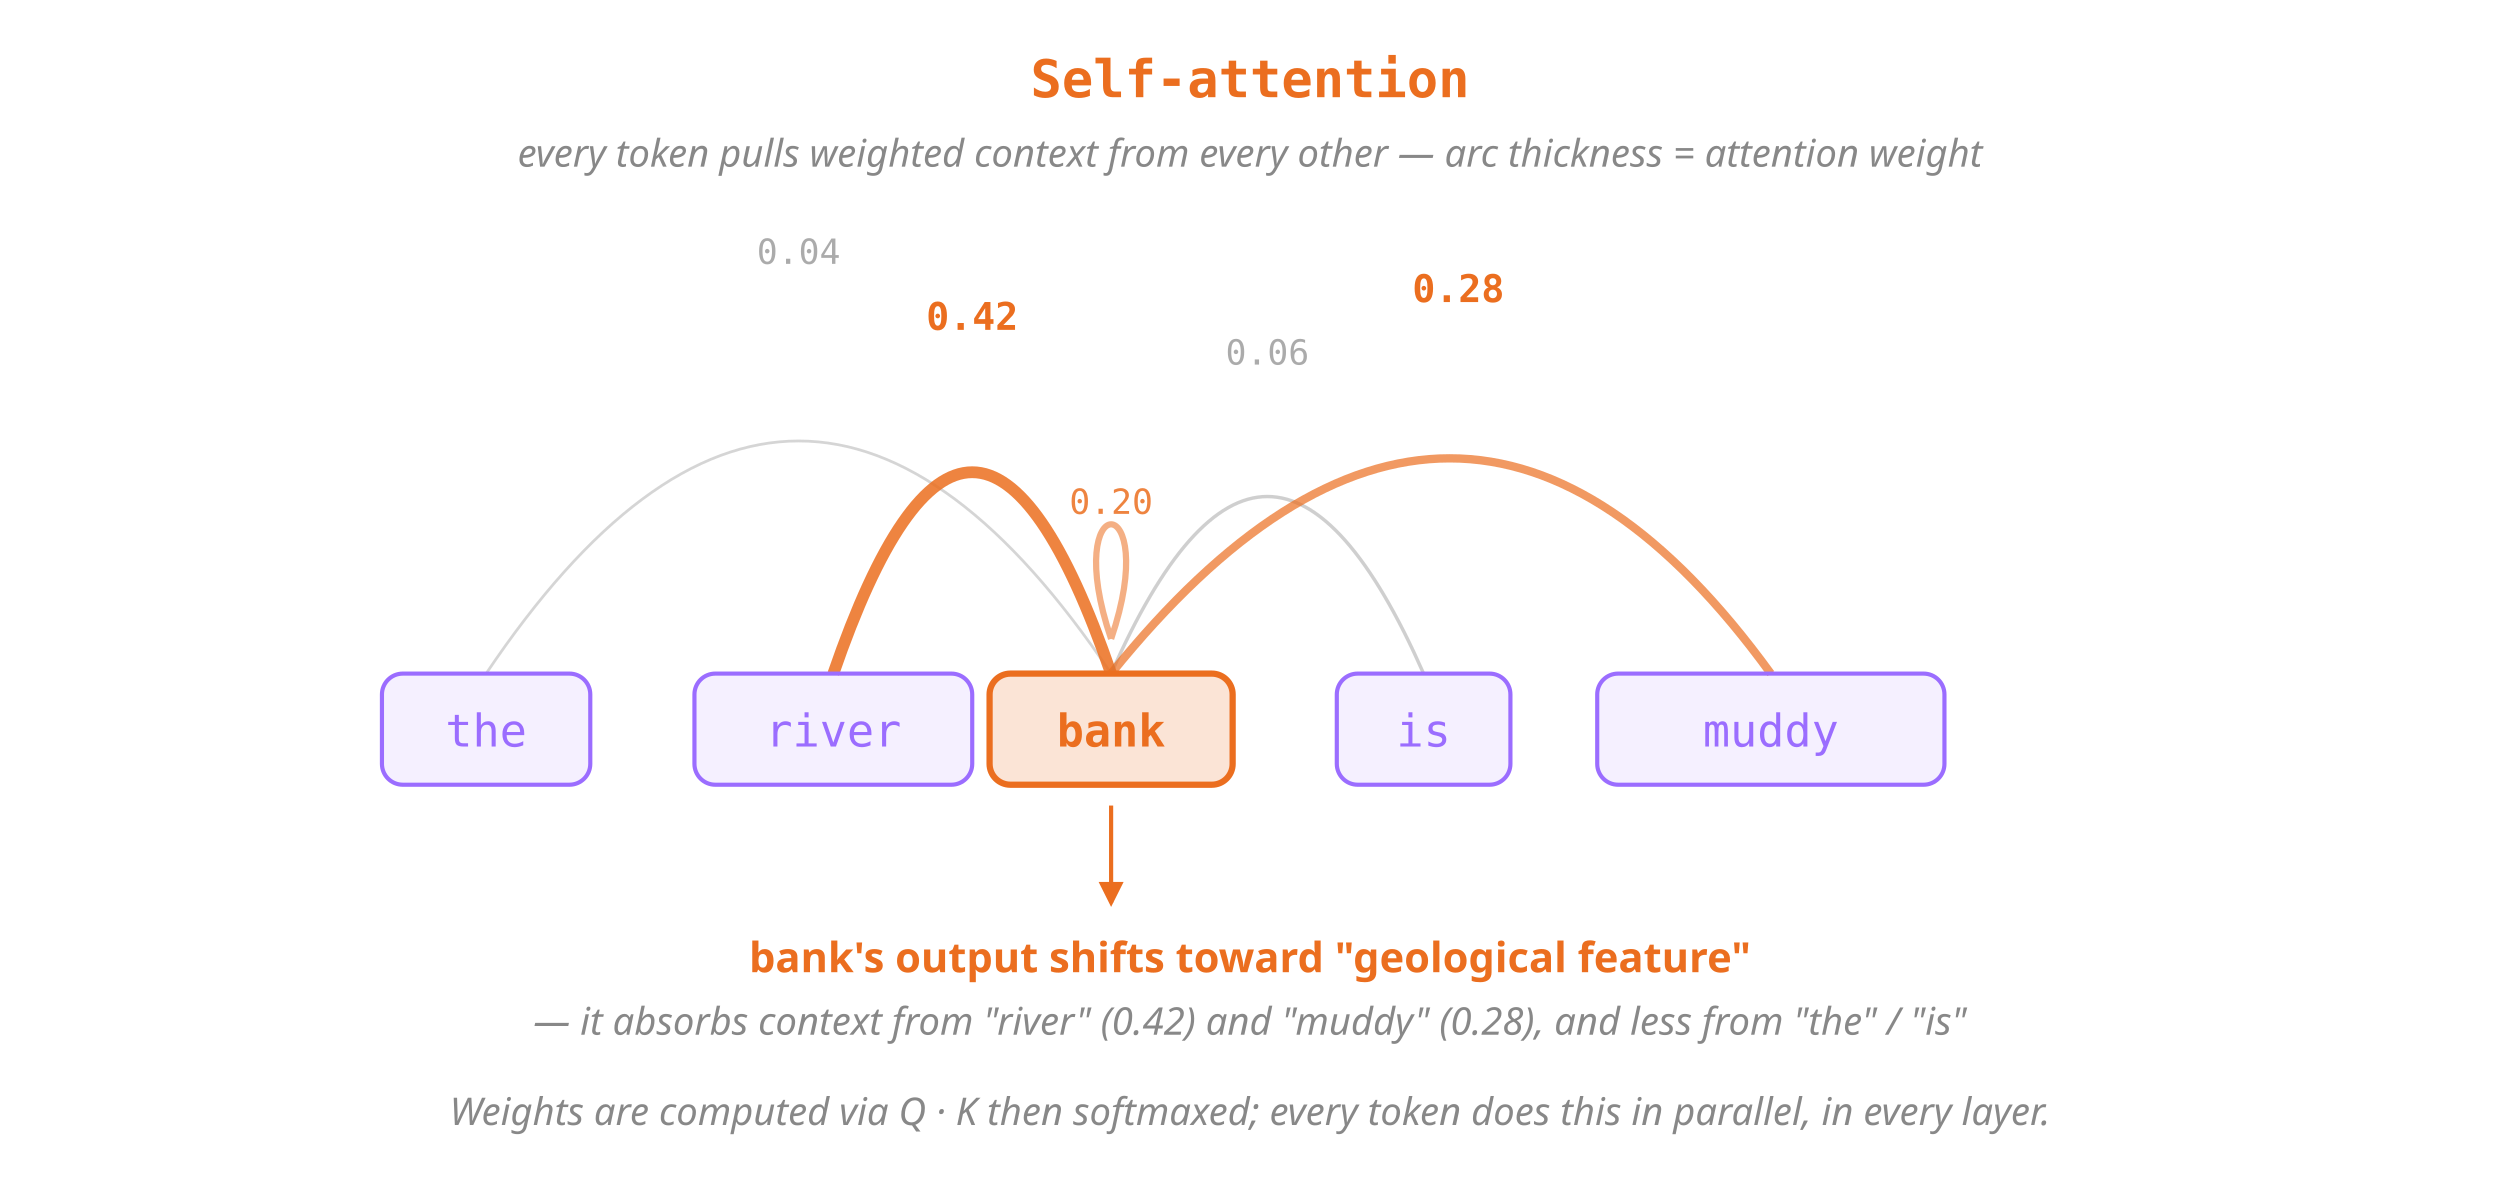
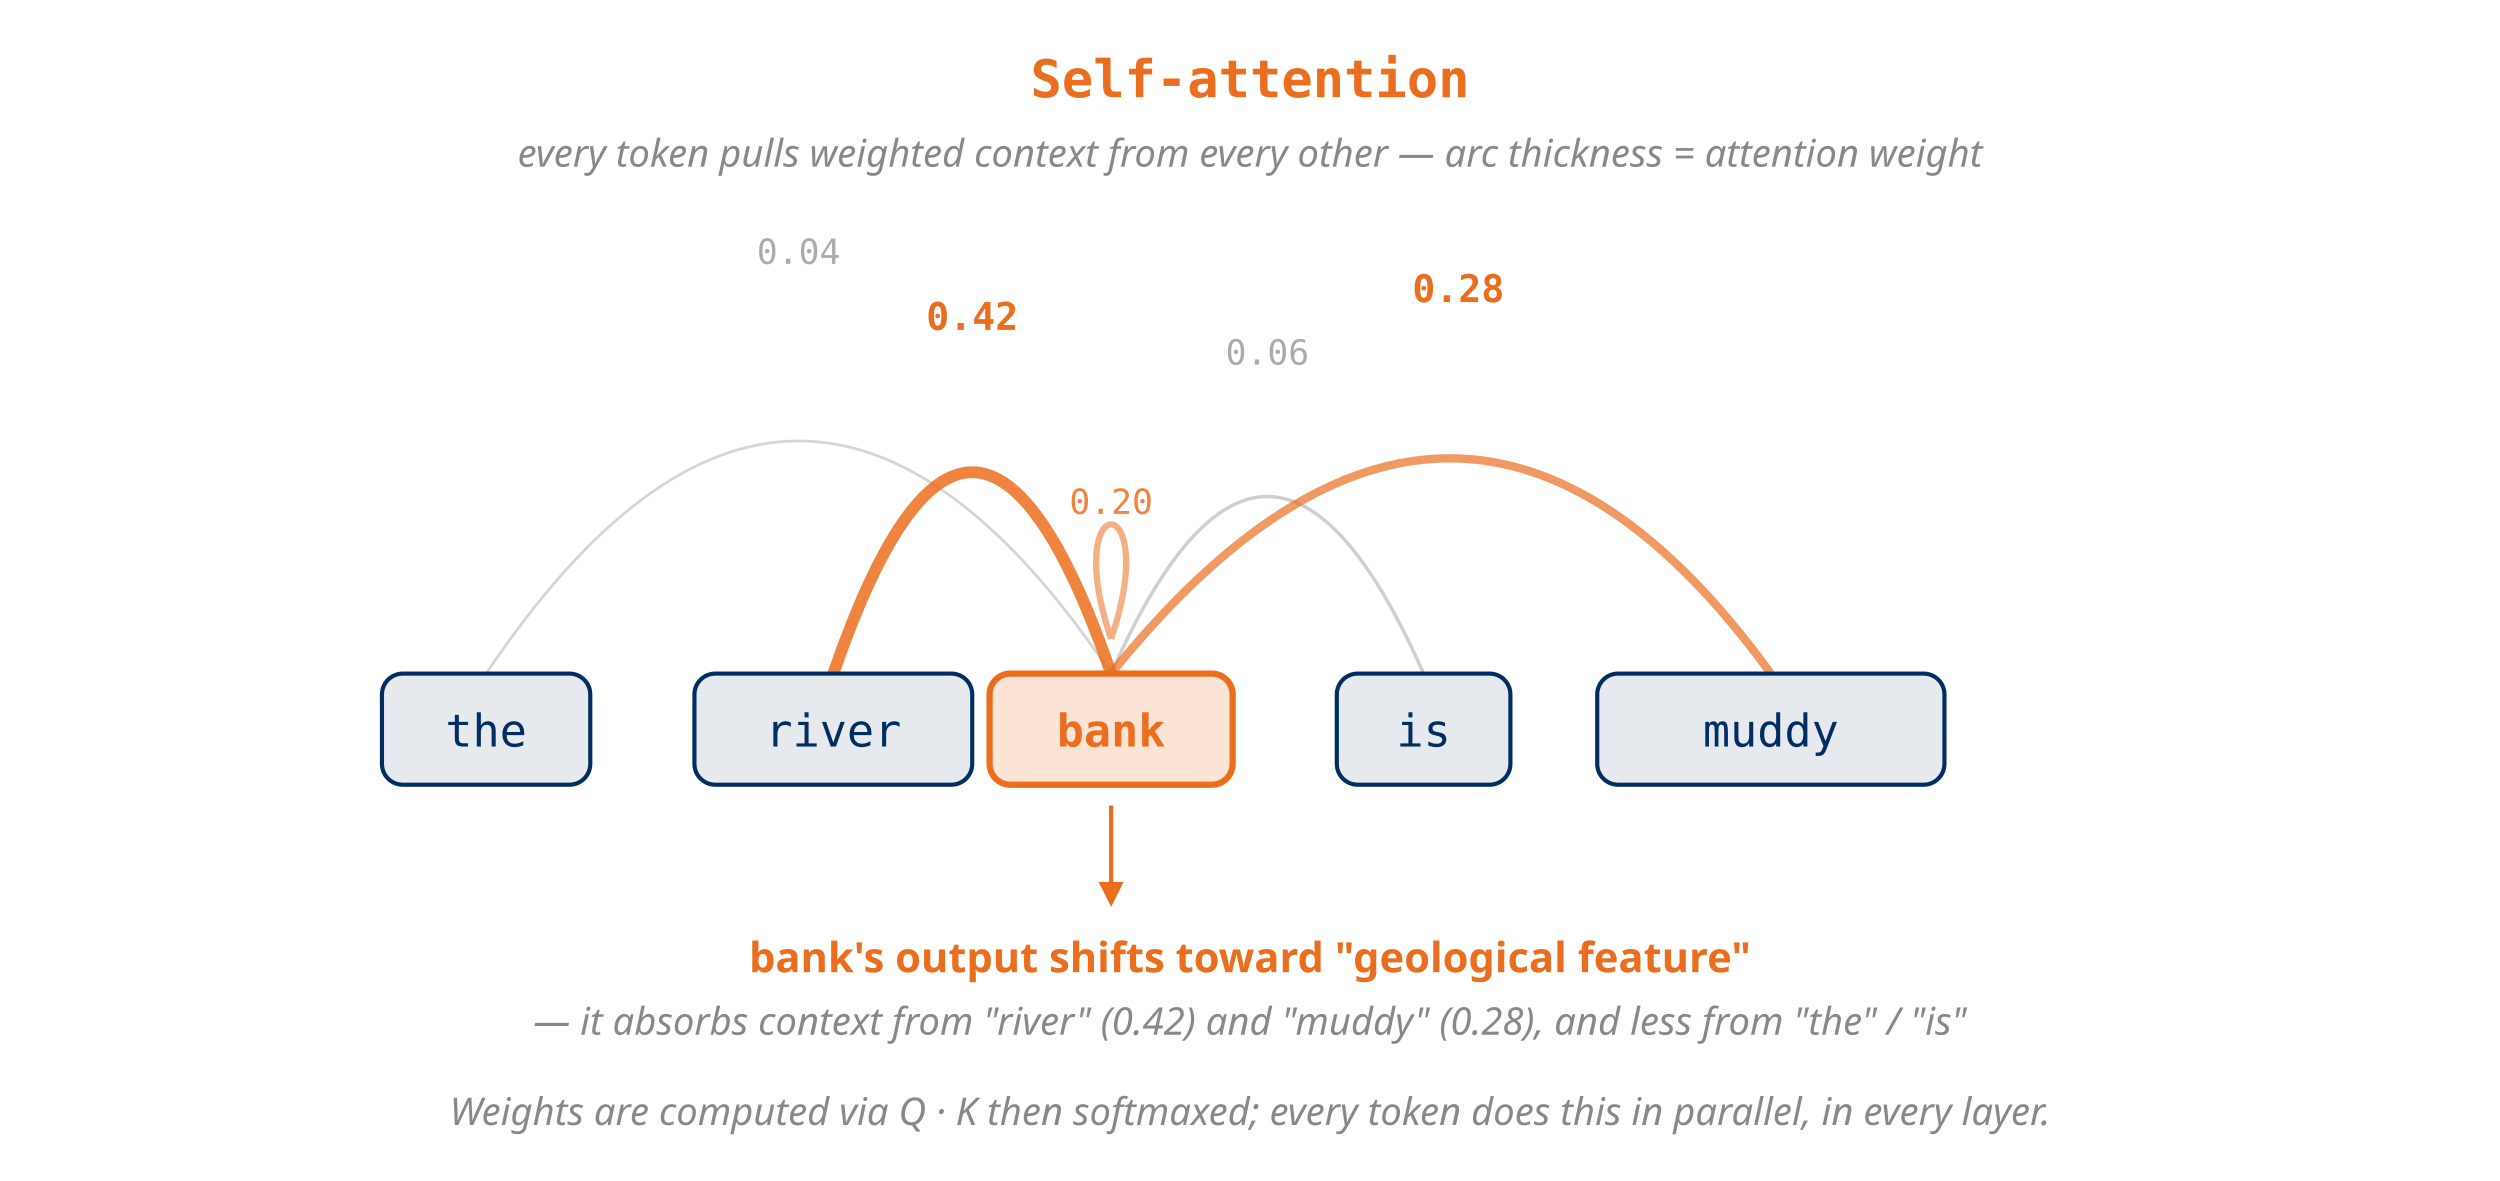
<svg xmlns="http://www.w3.org/2000/svg" viewBox="0 0 720 340" role="img" aria-label="Self-attention: in the sentence 'the river bank is muddy', the token 'bank' attends most strongly to 'river' and 'muddy', disambiguating its meaning toward 'geological feature'">
  <defs>
    <marker id="arr-orange-4a" markerWidth="6" markerHeight="6" refX="5" refY="3" orient="auto">
      <polygon points="0,0 6,3 0,6" fill="#EB6E1F" />
    </marker>
  </defs>
  <text x="360" y="28" text-anchor="middle" fill="#EB6E1F" font-size="15" font-family="ui-monospace, monospace" font-weight="600">Self-attention</text>
  <text x="360" y="48" text-anchor="middle" fill="#888" font-size="11" font-family="sans-serif" font-style="italic">every token pulls weighted context from every other — arc thickness = attention weight</text>
  <path d="M 320 194 Q 230 60 140 194" fill="none" stroke="#888" stroke-width="0.8" opacity="0.35" />
  <text x="230" y="76" text-anchor="middle" fill="#888" font-size="10" font-family="ui-monospace, monospace" opacity="0.7">0.04</text>
  <path d="M 320 194 Q 280 78 240 194" fill="none" stroke="#EB6E1F" stroke-width="3.4" opacity="0.85" />
  <text x="280" y="95" text-anchor="middle" fill="#EB6E1F" font-size="11" font-family="ui-monospace, monospace" font-weight="600">0.42</text>
  <path d="M 320 184 C 305 140 335 140 320 184" fill="none" stroke="#EB6E1F" stroke-width="1.8" opacity="0.55" />
  <text x="320" y="148" text-anchor="middle" fill="#EB6E1F" font-size="10" font-family="ui-monospace, monospace" opacity="0.85">0.20</text>
  <path d="M 320 194 Q 365 92 410 194" fill="none" stroke="#888" stroke-width="1" opacity="0.4" />
  <text x="365" y="105" text-anchor="middle" fill="#888" font-size="10" font-family="ui-monospace, monospace" opacity="0.7">0.06</text>
  <path d="M 320 194 Q 420 70 510 194" fill="none" stroke="#EB6E1F" stroke-width="2.4" opacity="0.7" />
  <text x="420" y="87" text-anchor="middle" fill="#EB6E1F" font-size="11" font-family="ui-monospace, monospace" font-weight="600">0.28</text>
-   <rect x="110" y="194" width="60" height="32" rx="6" ry="6" fill="rgba(155,109,255,0.10)" stroke="#9b6dff" stroke-width="1.2" />
-   <text x="140" y="215" text-anchor="middle" fill="#9b6dff" font-size="13" font-family="ui-monospace, monospace">the</text>
-   <rect x="200" y="194" width="80" height="32" rx="6" ry="6" fill="rgba(155,109,255,0.10)" stroke="#9b6dff" stroke-width="1.2" />
-   <text x="240" y="215" text-anchor="middle" fill="#9b6dff" font-size="13" font-family="ui-monospace, monospace">river</text>
+   <rect x="110" y="194" width="60" height="32" rx="6" ry="6" fill="rgba(0,45,98,0.10)" stroke="#002D62" stroke-width="1.2" />
+   <text x="140" y="215" text-anchor="middle" fill="#002D62" font-size="13" font-family="ui-monospace, monospace">the</text>
+   <rect x="200" y="194" width="80" height="32" rx="6" ry="6" fill="rgba(0,45,98,0.10)" stroke="#002D62" stroke-width="1.2" />
+   <text x="240" y="215" text-anchor="middle" fill="#002D62" font-size="13" font-family="ui-monospace, monospace">river</text>
  <rect x="285" y="194" width="70" height="32" rx="6" ry="6" fill="rgba(235,110,31,0.18)" stroke="#EB6E1F" stroke-width="1.8" />
  <text x="320" y="215" text-anchor="middle" fill="#EB6E1F" font-size="13" font-family="ui-monospace, monospace" font-weight="600">bank</text>
-   <rect x="385" y="194" width="50" height="32" rx="6" ry="6" fill="rgba(155,109,255,0.10)" stroke="#9b6dff" stroke-width="1.2" />
-   <text x="410" y="215" text-anchor="middle" fill="#9b6dff" font-size="13" font-family="ui-monospace, monospace">is</text>
-   <rect x="460" y="194" width="100" height="32" rx="6" ry="6" fill="rgba(155,109,255,0.10)" stroke="#9b6dff" stroke-width="1.2" />
-   <text x="510" y="215" text-anchor="middle" fill="#9b6dff" font-size="13" font-family="ui-monospace, monospace">muddy</text>
+   <rect x="385" y="194" width="50" height="32" rx="6" ry="6" fill="rgba(0,45,98,0.10)" stroke="#002D62" stroke-width="1.2" />
+   <text x="410" y="215" text-anchor="middle" fill="#002D62" font-size="13" font-family="ui-monospace, monospace">is</text>
+   <rect x="460" y="194" width="100" height="32" rx="6" ry="6" fill="rgba(0,45,98,0.10)" stroke="#002D62" stroke-width="1.2" />
+   <text x="510" y="215" text-anchor="middle" fill="#002D62" font-size="13" font-family="ui-monospace, monospace">muddy</text>
  <line x1="320" y1="232" x2="320" y2="260" stroke="#EB6E1F" stroke-width="1.2" marker-end="url(#arr-orange-4a)" />
  <text x="360" y="280" text-anchor="middle" fill="#EB6E1F" font-size="12" font-family="sans-serif" font-weight="600">bank's output shifts toward "geological feature"</text>
  <text x="360" y="298" text-anchor="middle" fill="#888" font-size="11" font-family="sans-serif" font-style="italic">— it absorbs context from "river" (0.42) and "muddy" (0.28), and less from "the" / "is"</text>
  <text x="360" y="324" text-anchor="middle" fill="#888" font-size="11" font-family="sans-serif" font-style="italic">Weights are computed via Q · K then softmaxed; every token does this in parallel, in every layer.</text>
</svg>
